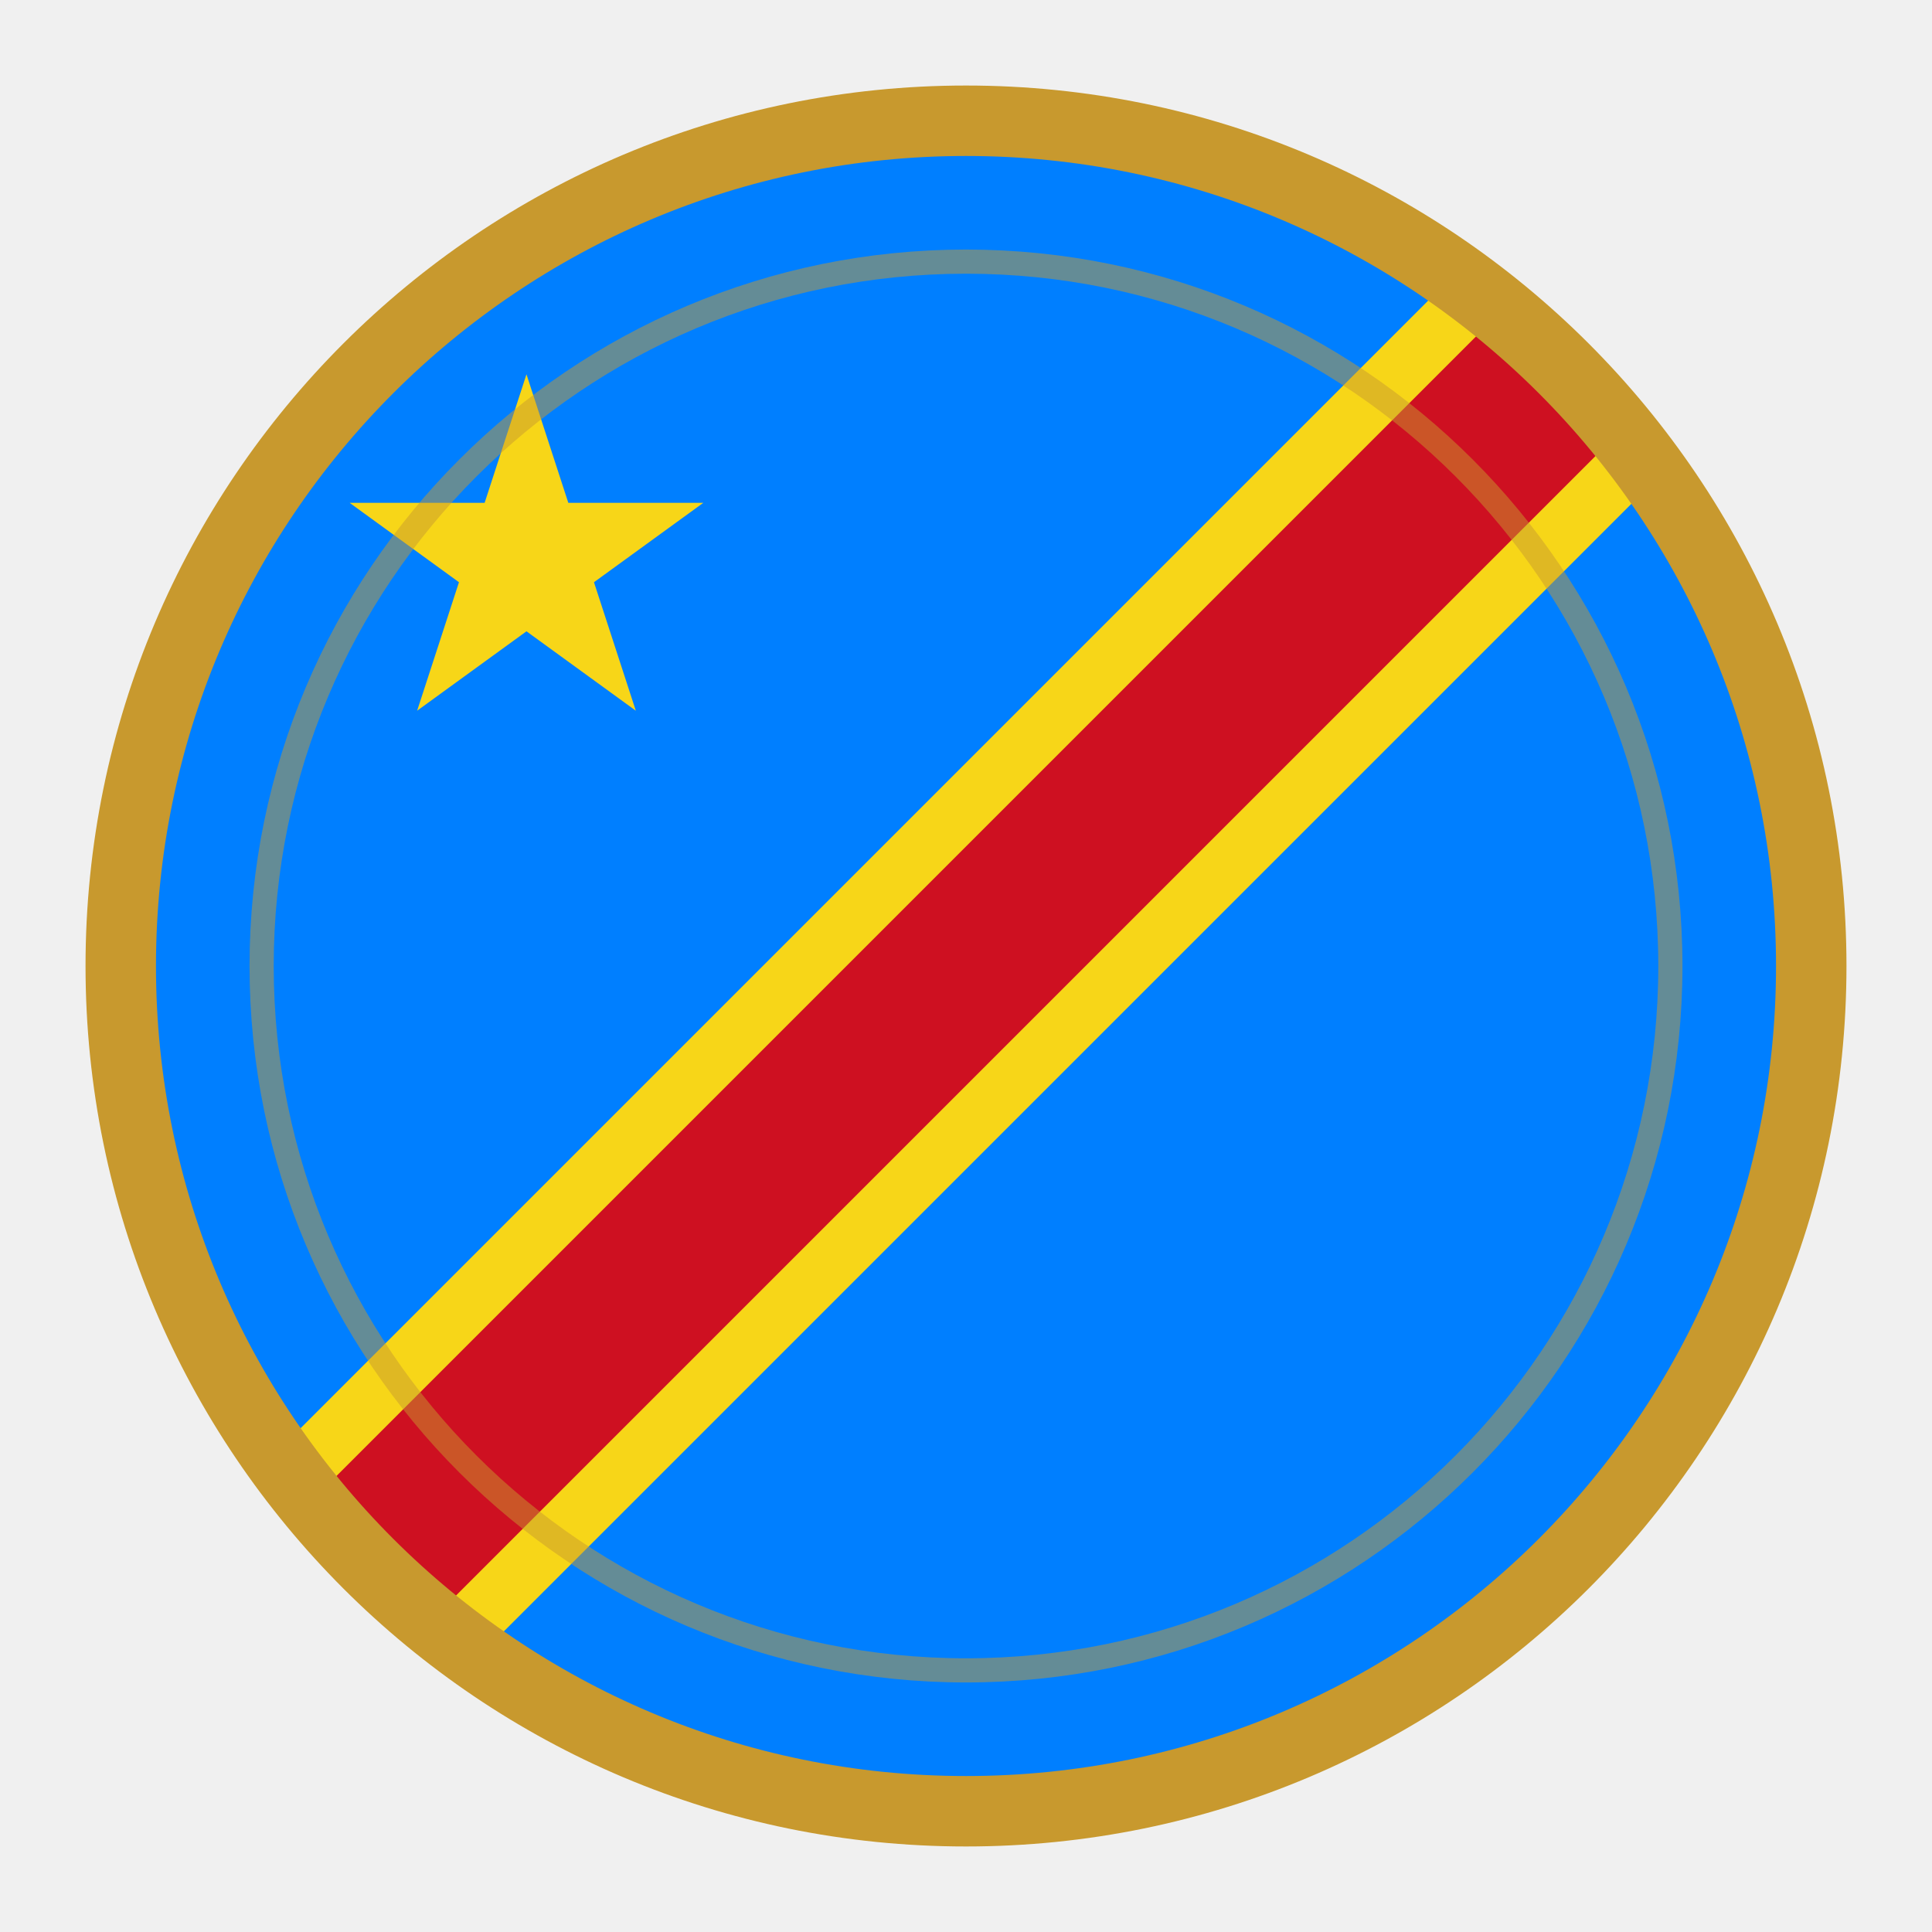
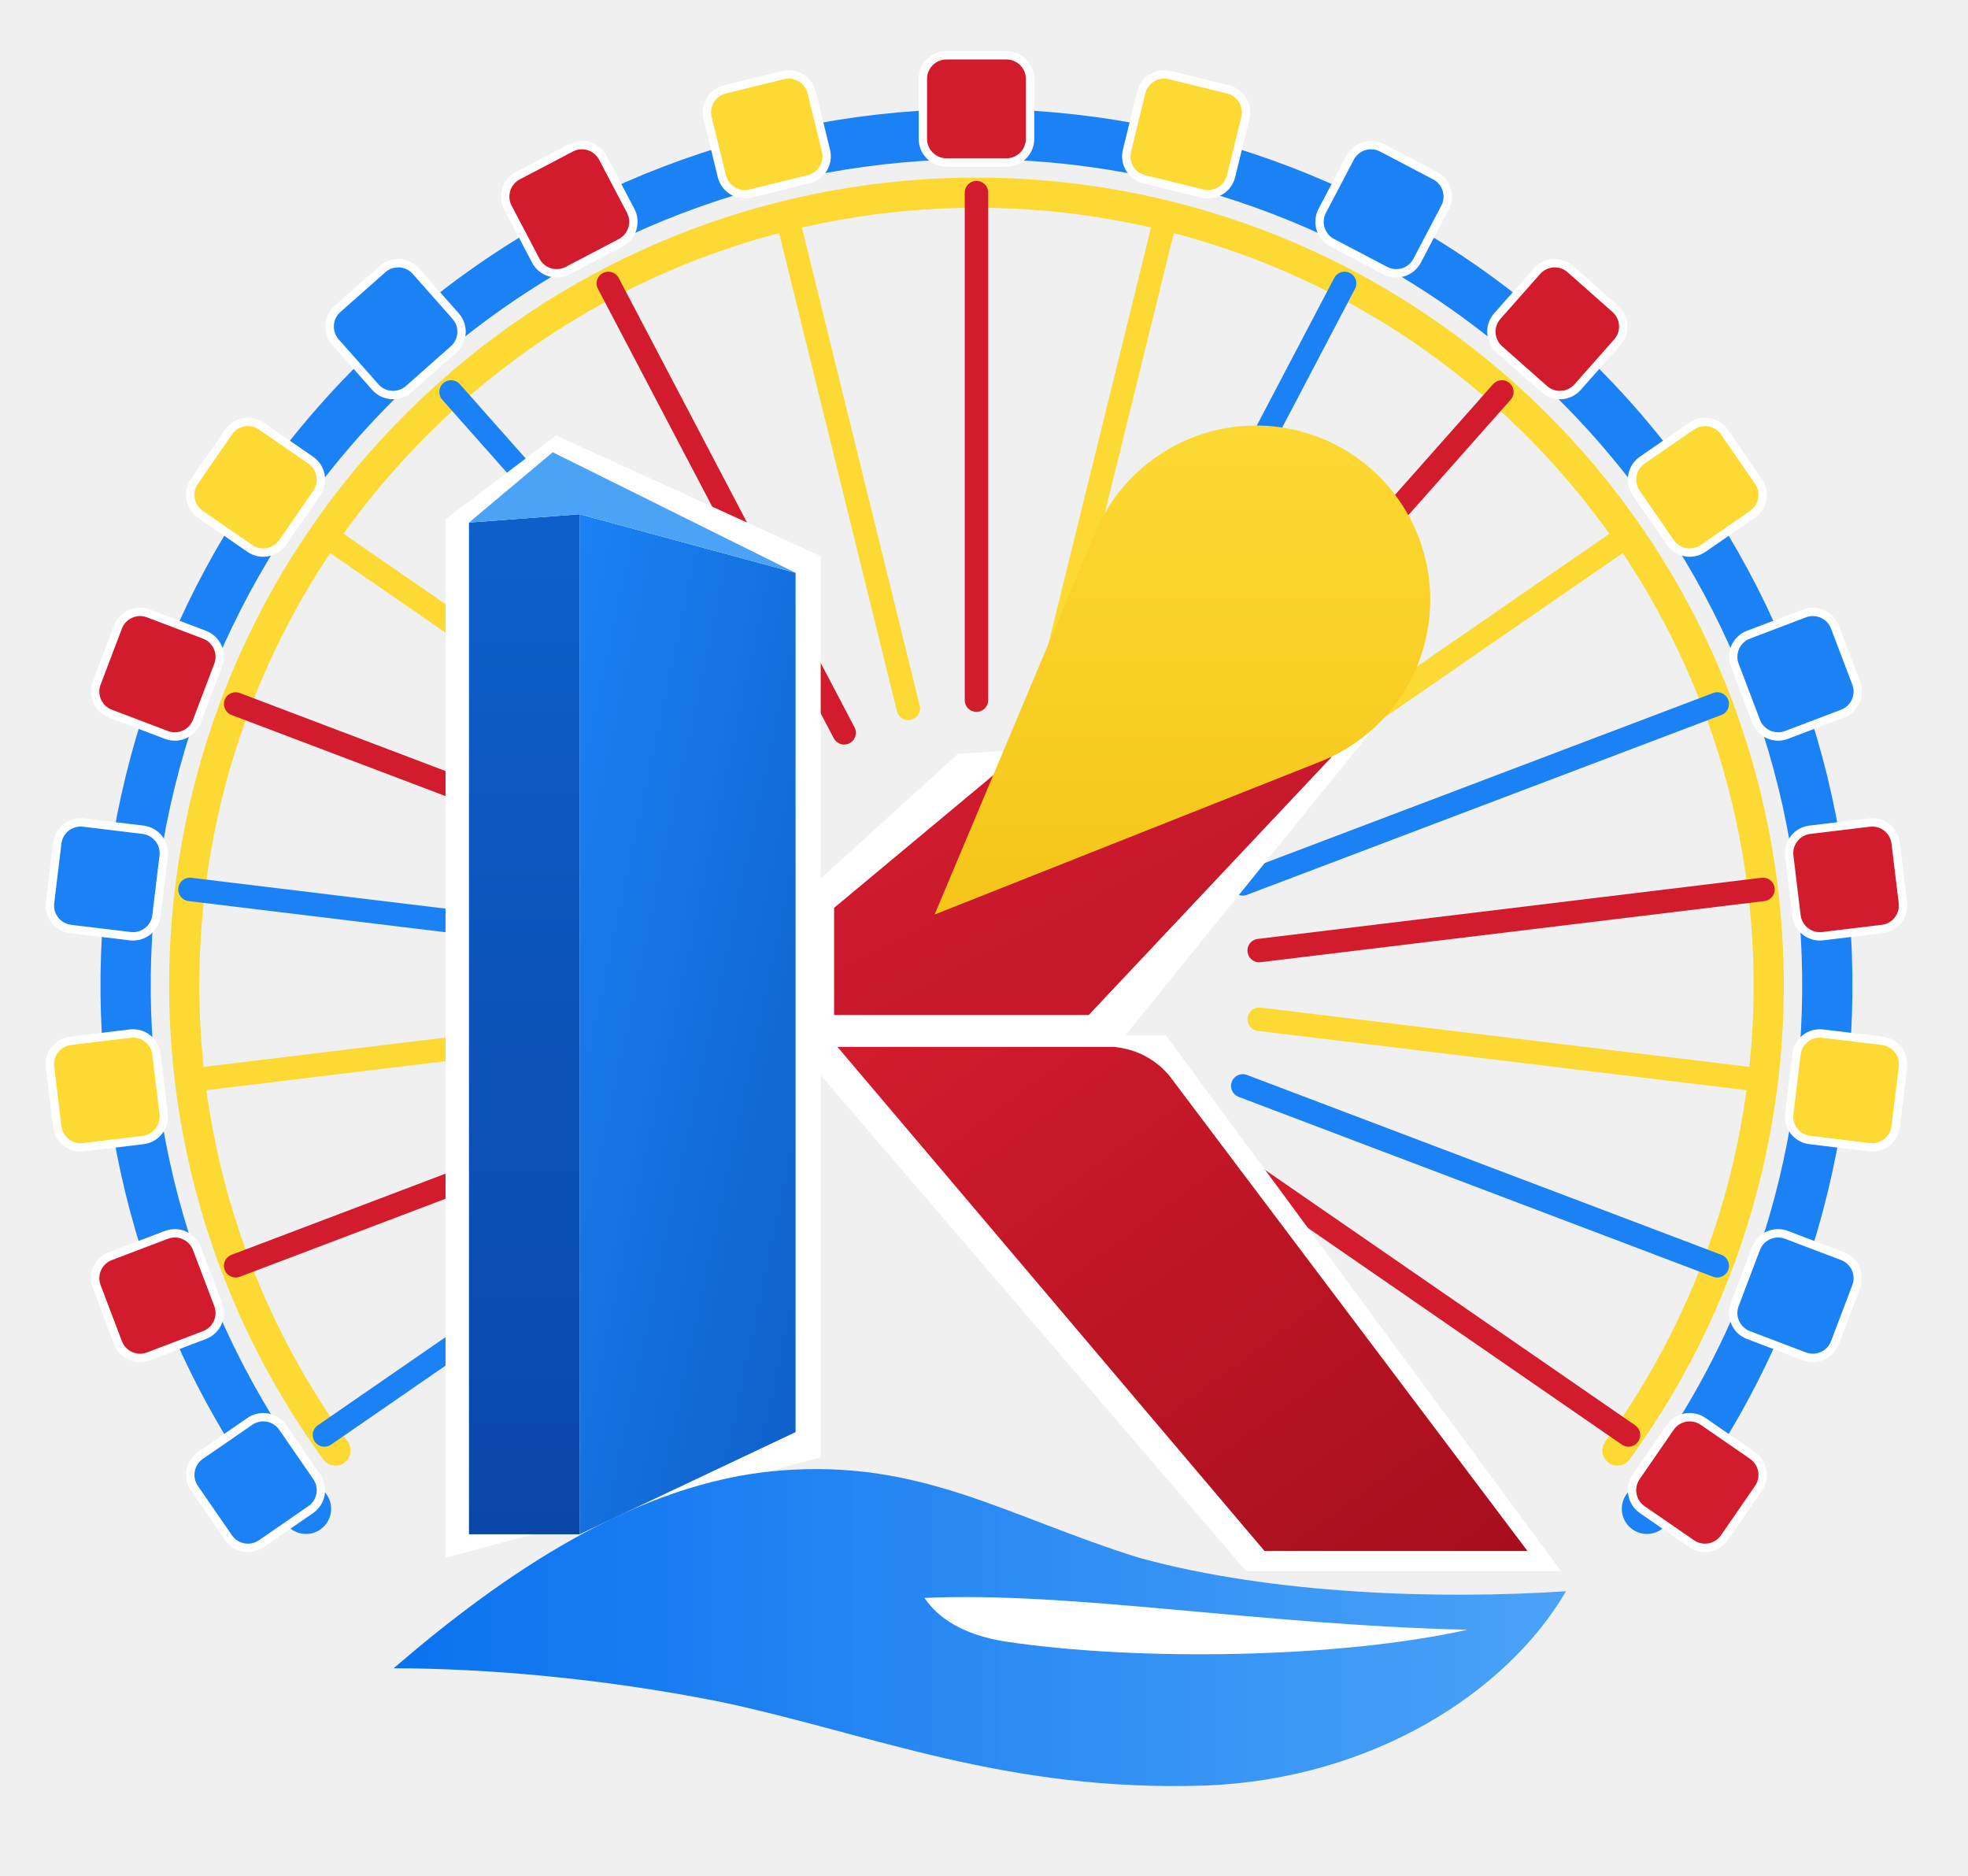
- <svg xmlns="http://www.w3.org/2000/svg" viewBox="0 0 48 48" width="48" height="48">
+ <svg xmlns="http://www.w3.org/2000/svg" viewBox="40 70 1175 1120" role="img" aria-label="Kinshasa Label">
  <defs>
-     <clipPath id="flag-clip">
-       <circle cx="24" cy="24" r="21" />
-     </clipPath>
+     <linearGradient id="towerLeft" x1="0" y1="0" x2="0" y2="1">
+       <stop offset="0" stop-color="#0E5FC9" />
+       <stop offset="1" stop-color="#0A47A8" />
+     </linearGradient>
+     <linearGradient id="towerRight" x1="0" y1="0" x2="1" y2="1">
+       <stop offset="0" stop-color="#1A82F5" />
+       <stop offset="1" stop-color="#0E5FC9" />
+     </linearGradient>
+     <linearGradient id="kRed" x1="0" y1="0" x2="1" y2="1">
+       <stop offset="0" stop-color="#D21C2E" />
+       <stop offset="1" stop-color="#C0162A" />
+     </linearGradient>
+     <linearGradient id="kRedDown" x1="0" y1="0" x2="1" y2="1">
+       <stop offset="0" stop-color="#D21C2E" />
+       <stop offset="1" stop-color="#A60E1D" />
+     </linearGradient>
+     <linearGradient id="pinYellow" x1="0" y1="0" x2="0" y2="1">
+       <stop offset="0" stop-color="#FCD933" />
+       <stop offset="1" stop-color="#F5C518" />
+     </linearGradient>
+     <linearGradient id="river" x1="0" y1="0" x2="1" y2="0">
+       <stop offset="0" stop-color="#0A72F0" />
+       <stop offset="1" stop-color="#4BA3F7" />
+     </linearGradient>
  </defs>
-   <g clip-path="url(#flag-clip)">
-     <rect x="3" y="3" width="42" height="42" fill="#007FFF" />
-     <line x1="3" y1="45" x2="45" y2="3" stroke="#F7D618" stroke-width="7.14" />
-     <line x1="3" y1="45" x2="45" y2="3" stroke="#CE1021" stroke-width="4.2" />
-     <path d="M0,-1 L0.225,-0.309 L0.951,-0.309 L0.363,0.118 L0.588,0.809 L0,0.382 L-0.588,0.809 L-0.363,0.118 L-0.951,-0.309 L-0.225,-0.309 Z" fill="#F7D618" transform="translate(13.08 13.92) scale(4.62)" />
+   <path d="M222.7,970.8 A508,508 0 1 1 1023.3,970.8" fill="none" stroke="#1A82F5" stroke-width="30" stroke-linecap="round" />
+   <path d="M240.3,936.0 A473,473 0 1 1 1005.7,936.0" fill="none" stroke="#FCD933" stroke-width="18" stroke-linecap="round" />
+   <line x1="623.0" y1="488.0" x2="623.0" y2="185.0" stroke="#D21C2E" stroke-width="14" stroke-linecap="round" />
+   <line x1="663.7" y1="492.9" x2="736.2" y2="198.7" stroke="#FCD933" stroke-width="14" stroke-linecap="round" />
+   <line x1="702.0" y1="507.5" x2="842.8" y2="239.2" stroke="#1A82F5" stroke-width="14" stroke-linecap="round" />
+   <line x1="735.7" y1="530.8" x2="936.7" y2="304.0" stroke="#D21C2E" stroke-width="14" stroke-linecap="round" />
+   <line x1="762.9" y1="561.4" x2="1012.3" y2="389.3" stroke="#FCD933" stroke-width="14" stroke-linecap="round" />
+   <line x1="782.0" y1="597.7" x2="1065.3" y2="490.3" stroke="#1A82F5" stroke-width="14" stroke-linecap="round" />
+   <line x1="791.8" y1="637.5" x2="1092.6" y2="601.0" stroke="#D21C2E" stroke-width="14" stroke-linecap="round" />
+   <line x1="791.8" y1="678.5" x2="1092.6" y2="715.0" stroke="#FCD933" stroke-width="14" stroke-linecap="round" />
+   <line x1="782.0" y1="718.3" x2="1065.3" y2="825.7" stroke="#1A82F5" stroke-width="14" stroke-linecap="round" />
+   <line x1="762.9" y1="754.6" x2="1012.3" y2="926.7" stroke="#D21C2E" stroke-width="14" stroke-linecap="round" />
+   <line x1="483.1" y1="754.6" x2="233.7" y2="926.7" stroke="#1A82F5" stroke-width="14" stroke-linecap="round" />
+   <line x1="464.0" y1="718.3" x2="180.7" y2="825.7" stroke="#D21C2E" stroke-width="14" stroke-linecap="round" />
+   <line x1="454.2" y1="678.5" x2="153.4" y2="715.0" stroke="#FCD933" stroke-width="14" stroke-linecap="round" />
+   <line x1="454.2" y1="637.5" x2="153.4" y2="601.0" stroke="#1A82F5" stroke-width="14" stroke-linecap="round" />
+   <line x1="464.0" y1="597.7" x2="180.7" y2="490.3" stroke="#D21C2E" stroke-width="14" stroke-linecap="round" />
+   <line x1="483.1" y1="561.4" x2="233.7" y2="389.3" stroke="#FCD933" stroke-width="14" stroke-linecap="round" />
+   <line x1="510.3" y1="530.8" x2="309.3" y2="304.0" stroke="#1A82F5" stroke-width="14" stroke-linecap="round" />
+   <line x1="544.0" y1="507.5" x2="403.2" y2="239.2" stroke="#D21C2E" stroke-width="14" stroke-linecap="round" />
+   <line x1="582.3" y1="492.9" x2="509.8" y2="198.7" stroke="#FCD933" stroke-width="14" stroke-linecap="round" />
+   <g transform="translate(623.0 135.0) rotate(0.0)">
+     <rect x="-32.0" y="-32.0" width="64" height="64" rx="14.1" fill="#D21C2E" stroke="#FFFFFF" stroke-width="5" />
  </g>
-   <circle cx="24" cy="24" r="21" fill="none" stroke="#C8992E" stroke-width="1.75" />
-   <circle cx="24" cy="24" r="17.5" fill="none" stroke="#C8992E" stroke-width="0.6" opacity="0.5" />
+   <g transform="translate(748.2 150.2) rotate(13.8)">
+     <rect x="-32.0" y="-32.0" width="64" height="64" rx="14.1" fill="#FCD933" stroke="#FFFFFF" stroke-width="5" />
+   </g>
+   <g transform="translate(866.1 194.9) rotate(27.7)">
+     <rect x="-32.0" y="-32.0" width="64" height="64" rx="14.1" fill="#1A82F5" stroke="#FFFFFF" stroke-width="5" />
+   </g>
+   <g transform="translate(969.8 266.5) rotate(41.5)">
+     <rect x="-32.0" y="-32.0" width="64" height="64" rx="14.1" fill="#D21C2E" stroke="#FFFFFF" stroke-width="5" />
+   </g>
+   <g transform="translate(1053.4 360.9) rotate(55.4)">
+     <rect x="-32.0" y="-32.0" width="64" height="64" rx="14.1" fill="#FCD933" stroke="#FFFFFF" stroke-width="5" />
+   </g>
+   <g transform="translate(1112.0 472.5) rotate(69.2)">
+     <rect x="-32.0" y="-32.0" width="64" height="64" rx="14.1" fill="#1A82F5" stroke="#FFFFFF" stroke-width="5" />
+   </g>
+   <g transform="translate(1142.2 595.0) rotate(83.1)">
+     <rect x="-32.0" y="-32.0" width="64" height="64" rx="14.1" fill="#D21C2E" stroke="#FFFFFF" stroke-width="5" />
+   </g>
+   <g transform="translate(1142.2 721.0) rotate(96.9)">
+     <rect x="-32.0" y="-32.0" width="64" height="64" rx="14.1" fill="#FCD933" stroke="#FFFFFF" stroke-width="5" />
+   </g>
+   <g transform="translate(1112.0 843.5) rotate(110.8)">
+     <rect x="-32.0" y="-32.0" width="64" height="64" rx="14.1" fill="#1A82F5" stroke="#FFFFFF" stroke-width="5" />
+   </g>
+   <g transform="translate(1053.4 955.1) rotate(124.6)">
+     <rect x="-32.0" y="-32.0" width="64" height="64" rx="14.1" fill="#D21C2E" stroke="#FFFFFF" stroke-width="5" />
+   </g>
+   <g transform="translate(192.6 955.1) rotate(235.4)">
+     <rect x="-32.0" y="-32.0" width="64" height="64" rx="14.1" fill="#1A82F5" stroke="#FFFFFF" stroke-width="5" />
+   </g>
+   <g transform="translate(134.0 843.5) rotate(249.2)">
+     <rect x="-32.0" y="-32.0" width="64" height="64" rx="14.1" fill="#D21C2E" stroke="#FFFFFF" stroke-width="5" />
+   </g>
+   <g transform="translate(103.8 721.0) rotate(263.1)">
+     <rect x="-32.0" y="-32.0" width="64" height="64" rx="14.1" fill="#FCD933" stroke="#FFFFFF" stroke-width="5" />
+   </g>
+   <g transform="translate(103.8 595.0) rotate(276.9)">
+     <rect x="-32.0" y="-32.0" width="64" height="64" rx="14.1" fill="#1A82F5" stroke="#FFFFFF" stroke-width="5" />
+   </g>
+   <g transform="translate(134.0 472.5) rotate(290.8)">
+     <rect x="-32.0" y="-32.0" width="64" height="64" rx="14.1" fill="#D21C2E" stroke="#FFFFFF" stroke-width="5" />
+   </g>
+   <g transform="translate(192.6 360.9) rotate(304.6)">
+     <rect x="-32.0" y="-32.0" width="64" height="64" rx="14.1" fill="#FCD933" stroke="#FFFFFF" stroke-width="5" />
+   </g>
+   <g transform="translate(276.2 266.5) rotate(318.5)">
+     <rect x="-32.0" y="-32.0" width="64" height="64" rx="14.1" fill="#1A82F5" stroke="#FFFFFF" stroke-width="5" />
+   </g>
+   <g transform="translate(379.9 194.9) rotate(332.3)">
+     <rect x="-32.0" y="-32.0" width="64" height="64" rx="14.1" fill="#D21C2E" stroke="#FFFFFF" stroke-width="5" />
+   </g>
+   <g transform="translate(497.8 150.2) rotate(346.2)">
+     <rect x="-32.0" y="-32.0" width="64" height="64" rx="14.1" fill="#FCD933" stroke="#FFFFFF" stroke-width="5" />
+   </g>
+   <path d="M306,380 L372,330 L530,402 L530,940 L306,1000 Z" fill="#FFFFFF" />
+   <path d="M320,382 L386,377 L386,986 L320,986 Z" fill="url(#towerLeft)" />
+   <path d="M386,377 L515,412 L515,925 L386,986 Z" fill="url(#towerRight)" />
+   <path d="M320,382 L370,340 L515,412 L386,377 Z" fill="#4BA3F7" />
+   <path d="M524,600 L612,520 L860,505 L712,688 L736,688 L972,1008 L784,1008 L524,705 Z" fill="#FFFFFF" />
+   <path d="M538,612 L640,527 L835,522 L690,676 L538,676 Z" fill="url(#kRed)" />
+   <path d="M598,616 L828.3,524.7 A104,104 0 1 0 694.1,387.6 Z" fill="url(#pinYellow)" />
+   <path d="M540,695 L705,695 Q725,697 738,712 L952,996 L795,996 Z" fill="url(#kRedDown)" />
+   <path d="M275,1066 C340,1010 420,955 505,948 C590,941 640,975 720,1000 C800,1022 900,1025 975,1020 C940,1080 860,1132 760,1136 C640,1140 560,1105 470,1086 C400,1072 330,1066 275,1066 Z" fill="url(#river)" />
+   <path d="M592,1024 C680,1020 790,1040 916,1043 C840,1060 720,1062 640,1050 C615,1046 600,1036 592,1024 Z" fill="#FFFFFF" />
</svg>
